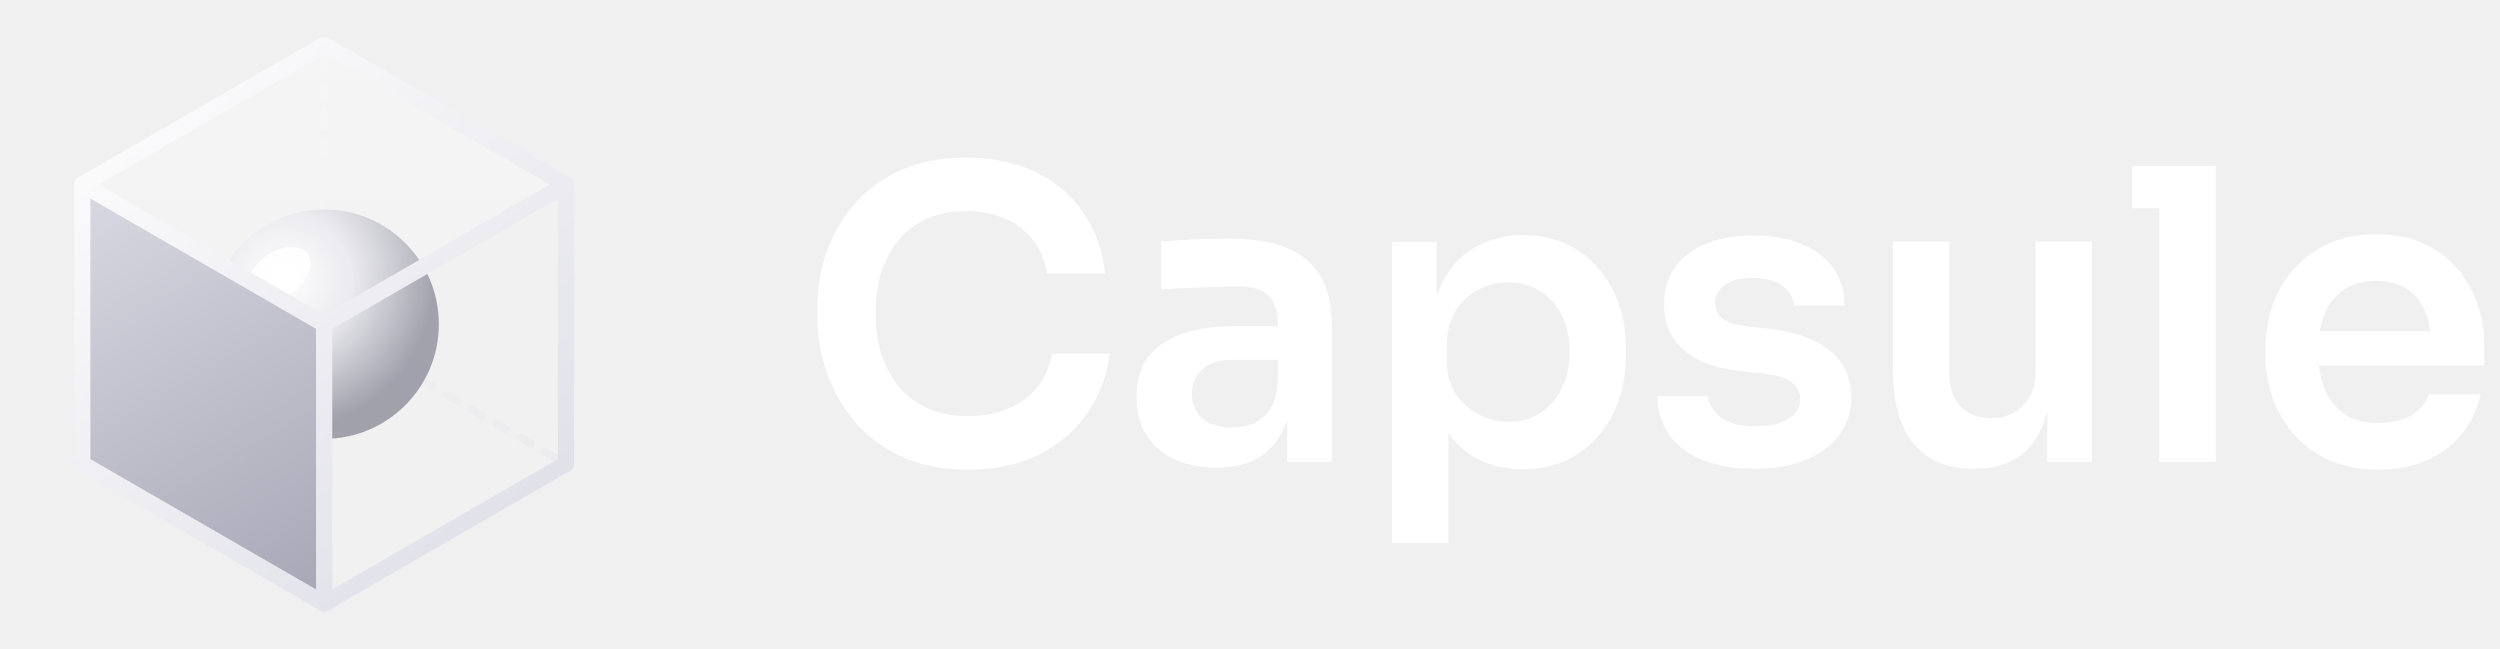
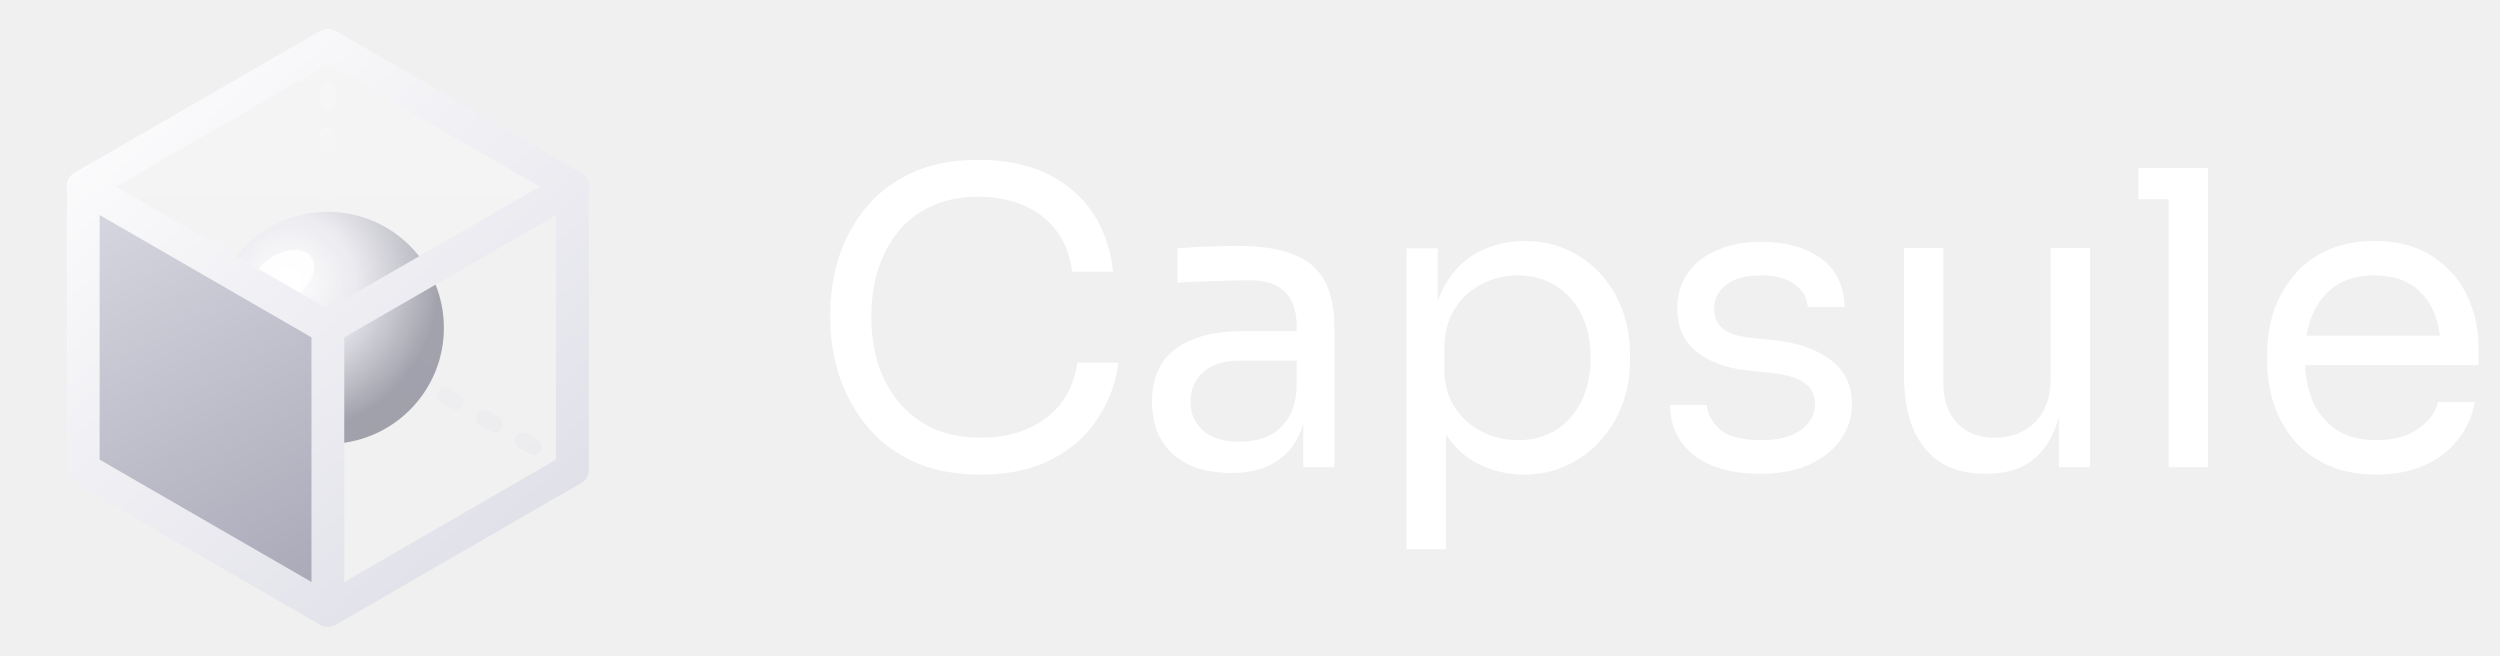
- <svg xmlns="http://www.w3.org/2000/svg" width="617" height="160" viewBox="0 0 617 160" fill="none">
-   <path d="M80 80V11.077M80 80L20.308 114.462M80 80L139.692 114.462" stroke="url(#paint0_linear_346_764)" stroke-opacity="0.35" stroke-width="2" stroke-linecap="round" stroke-dasharray="3 4" />
+ <svg xmlns="http://www.w3.org/2000/svg" width="610" height="160" viewBox="0 0 610 160" fill="none">
+   <path d="M80 80V11.077M80 80L20.308 114.462M80 80L139.692 114.462" stroke="url(#paint0_linear_346_764)" stroke-opacity="0.35" stroke-width="4" stroke-linecap="round" stroke-dasharray="3 8" />
  <path d="M80 108.308C95.634 108.308 108.308 95.634 108.308 80C108.308 64.366 95.634 51.692 80 51.692C64.366 51.692 51.692 64.366 51.692 80C51.692 95.634 64.366 108.308 80 108.308Z" fill="url(#paint1_radial_346_764)" />
  <path d="M72.1 72.229C75.997 69.5 77.735 65.256 75.98 62.75C74.226 60.245 69.644 60.426 65.746 63.155C61.849 65.884 60.111 70.128 61.866 72.633C63.62 75.139 68.202 74.958 72.1 72.229Z" fill="white" fill-opacity="0.9" />
  <path d="M80 11.077L139.692 45.539L80 80L20.308 45.539L80 11.077Z" fill="url(#paint2_linear_346_764)" />
  <path d="M20.308 45.538L80 80V148.923L20.308 114.461V45.538Z" fill="url(#paint3_linear_346_764)" />
  <path d="M139.692 45.538L80 80V148.923L139.692 114.461V45.538Z" fill="url(#paint4_linear_346_764)" />
-   <path d="M80 11.077L139.692 45.539V114.462L80 148.923L20.308 114.462V45.539L80 11.077Z" stroke="url(#paint5_linear_346_764)" stroke-width="4" stroke-linejoin="round" />
-   <path d="M20.308 45.538L80 80M80 80L139.692 45.538M80 80V148.923" stroke="url(#paint6_linear_346_764)" stroke-width="4" stroke-linecap="round" stroke-linejoin="round" />
-   <path d="M238.9 115.9C232.3 115.9 226.633 114.733 221.9 112.4C217.167 110.067 213.3 107.033 210.3 103.3C207.367 99.567 205.2 95.5 203.8 91.1C202.4 86.7 201.7 82.467 201.7 78.4V76.2C201.7 71.667 202.4 67.2 203.8 62.8C205.267 58.4 207.5 54.4 210.5 50.8C213.5 47.2 217.3 44.333 221.9 42.2C226.567 40 232.067 38.9 238.4 38.9C245 38.9 250.733 40.1 255.6 42.5C260.533 44.833 264.467 48.167 267.4 52.5C270.333 56.767 272.1 61.767 272.7 67.5H258.4C257.867 64.167 256.667 61.367 254.8 59.1C253 56.767 250.7 55.033 247.9 53.9C245.1 52.7 241.933 52.1 238.4 52.1C234.8 52.1 231.6 52.733 228.8 54C226 55.2 223.667 56.933 221.8 59.2C219.933 61.467 218.5 64.133 217.5 67.2C216.567 70.267 216.1 73.667 216.1 77.4C216.1 81 216.567 84.333 217.5 87.4C218.5 90.467 219.967 93.167 221.9 95.5C223.833 97.767 226.2 99.533 229 100.8C231.867 102.067 235.167 102.7 238.9 102.7C244.367 102.7 248.967 101.367 252.7 98.7C256.5 95.967 258.8 92.167 259.6 87.3H273.9C273.233 92.5 271.467 97.267 268.6 101.6C265.733 105.933 261.8 109.4 256.8 112C251.8 114.6 245.833 115.9 238.9 115.9ZM317.683 114V97.9H315.383V80C315.383 76.867 314.616 74.533 313.083 73C311.549 71.467 309.183 70.7 305.983 70.7C304.316 70.7 302.316 70.733 299.983 70.8C297.649 70.867 295.283 70.967 292.883 71.1C290.549 71.167 288.449 71.267 286.583 71.4V59.6C288.116 59.467 289.849 59.333 291.783 59.2C293.716 59.067 295.683 59 297.683 59C299.749 58.933 301.683 58.9 303.483 58.9C309.083 58.9 313.716 59.633 317.383 61.1C321.116 62.567 323.916 64.867 325.783 68C327.716 71.133 328.683 75.233 328.683 80.3V114H317.683ZM300.183 115.4C296.249 115.4 292.783 114.7 289.783 113.3C286.849 111.9 284.549 109.9 282.883 107.3C281.283 104.7 280.483 101.567 280.483 97.9C280.483 93.9 281.449 90.633 283.383 88.1C285.383 85.567 288.149 83.667 291.683 82.4C295.283 81.133 299.483 80.5 304.283 80.5H316.883V88.8H304.083C300.883 88.8 298.416 89.6 296.683 91.2C295.016 92.733 294.183 94.733 294.183 97.2C294.183 99.667 295.016 101.667 296.683 103.2C298.416 104.733 300.883 105.5 304.083 105.5C306.016 105.5 307.783 105.167 309.383 104.5C311.049 103.767 312.416 102.567 313.483 100.9C314.616 99.167 315.249 96.833 315.383 93.9L318.783 97.8C318.449 101.6 317.516 104.8 315.983 107.4C314.516 110 312.449 112 309.783 113.4C307.183 114.733 303.983 115.4 300.183 115.4ZM343.572 134V59.7H354.572V83.1L352.872 83C353.139 77.467 354.272 72.833 356.272 69.1C358.339 65.367 361.072 62.6 364.472 60.8C367.872 58.933 371.672 58 375.872 58C379.739 58 383.205 58.7 386.272 60.1C389.405 61.5 392.072 63.467 394.272 66C396.539 68.533 398.272 71.5 399.472 74.9C400.672 78.233 401.272 81.833 401.272 85.7V87.8C401.272 91.733 400.672 95.4 399.472 98.8C398.339 102.133 396.639 105.1 394.372 107.7C392.172 110.233 389.505 112.233 386.372 113.7C383.239 115.1 379.739 115.8 375.872 115.8C371.805 115.8 368.072 114.967 364.672 113.3C361.339 111.567 358.639 108.933 356.572 105.4C354.505 101.8 353.339 97.167 353.072 91.5L357.472 98.2V134H343.572ZM372.372 104.1C375.372 104.1 377.972 103.367 380.172 101.9C382.439 100.433 384.205 98.4 385.472 95.8C386.739 93.133 387.372 90.133 387.372 86.8C387.372 83.333 386.739 80.333 385.472 77.8C384.205 75.267 382.439 73.3 380.172 71.9C377.972 70.433 375.372 69.7 372.372 69.7C369.639 69.7 367.105 70.3 364.772 71.5C362.505 72.7 360.639 74.467 359.172 76.8C357.772 79.133 357.072 81.933 357.072 85.2V89.2C357.072 92.333 357.805 95 359.272 97.2C360.739 99.4 362.639 101.1 364.972 102.3C367.305 103.5 369.772 104.1 372.372 104.1ZM433.194 115.7C425.727 115.7 419.86 114.133 415.594 111C411.394 107.8 409.194 103.4 408.994 97.8H421.494C421.694 99.667 422.727 101.367 424.594 102.9C426.46 104.433 429.394 105.2 433.394 105.2C436.727 105.2 439.36 104.6 441.294 103.4C443.294 102.2 444.294 100.567 444.294 98.5C444.294 96.7 443.527 95.267 441.994 94.2C440.527 93.133 437.994 92.433 434.394 92.1L429.594 91.6C423.527 90.933 418.86 89.2 415.594 86.4C412.327 83.6 410.694 79.867 410.694 75.2C410.694 71.467 411.627 68.333 413.494 65.8C415.36 63.267 417.927 61.367 421.194 60.1C424.527 58.767 428.327 58.1 432.594 58.1C439.26 58.1 444.66 59.567 448.794 62.5C452.927 65.433 455.094 69.733 455.294 75.4H442.794C442.66 73.533 441.727 71.933 439.994 70.6C438.26 69.267 435.76 68.6 432.494 68.6C429.56 68.6 427.294 69.167 425.694 70.3C424.094 71.433 423.294 72.9 423.294 74.7C423.294 76.433 423.927 77.767 425.194 78.7C426.527 79.633 428.66 80.267 431.594 80.6L436.394 81.1C442.794 81.767 447.794 83.533 451.394 86.4C455.06 89.267 456.894 93.133 456.894 98C456.894 101.6 455.894 104.733 453.894 107.4C451.96 110 449.227 112.033 445.694 113.5C442.16 114.967 437.994 115.7 433.194 115.7ZM486.877 115.7C480.61 115.7 475.743 113.633 472.277 109.5C468.877 105.367 467.177 99.233 467.177 91.1V59.6H481.077V92.3C481.077 95.633 482.01 98.3 483.877 100.3C485.743 102.233 488.277 103.2 491.477 103.2C494.677 103.2 497.277 102.167 499.277 100.1C501.343 98.033 502.377 95.233 502.377 91.7V59.6H516.277V114H505.277V90.9H506.377C506.377 96.367 505.677 100.933 504.277 104.6C502.877 108.267 500.777 111.033 497.977 112.9C495.177 114.767 491.677 115.7 487.477 115.7H486.877ZM532.944 114V41H546.844V114H532.944ZM526.144 51.4V41H546.844V51.4H526.144ZM587.013 115.9C582.346 115.9 578.246 115.1 574.713 113.5C571.246 111.9 568.346 109.767 566.013 107.1C563.746 104.367 562.013 101.333 560.813 98C559.679 94.667 559.113 91.267 559.113 87.8V85.9C559.113 82.3 559.679 78.833 560.813 75.5C562.013 72.1 563.746 69.1 566.013 66.5C568.346 63.833 571.213 61.733 574.613 60.2C578.013 58.6 581.946 57.8 586.413 57.8C592.279 57.8 597.179 59.1 601.113 61.7C605.113 64.233 608.113 67.6 610.113 71.8C612.113 75.933 613.113 80.4 613.113 85.2V90.2H565.013V81.7H604.413L600.113 85.9C600.113 82.433 599.613 79.467 598.613 77C597.613 74.533 596.079 72.633 594.013 71.3C592.013 69.967 589.479 69.3 586.413 69.3C583.346 69.3 580.746 70 578.613 71.4C576.479 72.8 574.846 74.833 573.713 77.5C572.646 80.1 572.113 83.233 572.113 86.9C572.113 90.3 572.646 93.333 573.713 96C574.779 98.6 576.413 100.667 578.613 102.2C580.813 103.667 583.613 104.4 587.013 104.4C590.413 104.4 593.179 103.733 595.313 102.4C597.446 101 598.813 99.3 599.413 97.3H612.213C611.413 101.033 609.879 104.3 607.612 107.1C605.346 109.9 602.446 112.067 598.913 113.6C595.446 115.133 591.479 115.9 587.013 115.9Z" fill="white" />
+   <path d="M80 11.077L139.692 45.539V114.462L80 148.923L20.308 114.462V45.539L80 11.077Z" stroke="url(#paint5_linear_346_764)" stroke-width="8" stroke-linejoin="round" />
+   <path d="M20.308 45.538L80 80M80 80L139.692 45.538M80 80V148.923" stroke="url(#paint6_linear_346_764)" stroke-width="8" stroke-linecap="round" stroke-linejoin="round" />
+   <path d="M239.3 115.8C232.633 115.8 226.933 114.633 222.2 112.3C217.533 109.967 213.767 106.933 210.9 103.2C208.033 99.467 205.933 95.433 204.6 91.1C203.267 86.7 202.6 82.467 202.6 78.4V76.2C202.6 71.8 203.267 67.4 204.6 63C206 58.6 208.133 54.6 211 51C213.867 47.4 217.6 44.5 222.2 42.3C226.8 40.1 232.3 39 238.7 39C245.233 39 250.833 40.133 255.5 42.4C260.167 44.667 263.867 47.833 266.6 51.9C269.333 55.967 271 60.767 271.6 66.3H261.6C261.067 62.167 259.733 58.767 257.6 56.1C255.467 53.367 252.767 51.333 249.5 50C246.3 48.667 242.7 48 238.7 48C234.367 48 230.567 48.767 227.3 50.3C224.033 51.767 221.3 53.867 219.1 56.6C216.967 59.267 215.333 62.367 214.2 65.9C213.133 69.433 212.6 73.267 212.6 77.4C212.6 81.333 213.133 85.067 214.2 88.6C215.333 92.133 217 95.267 219.2 98C221.467 100.733 224.267 102.9 227.6 104.5C230.933 106.033 234.833 106.8 239.3 106.8C245.567 106.8 250.833 105.233 255.1 102.1C259.367 98.967 261.967 94.433 262.9 88.5H272.9C272.233 93.5 270.533 98.067 267.8 102.2C265.133 106.333 261.4 109.633 256.6 112.1C251.867 114.567 246.1 115.8 239.3 115.8ZM317.992 114V98H316.392V79.5C316.392 75.833 315.426 73.067 313.492 71.2C311.626 69.333 308.859 68.4 305.192 68.4C303.126 68.4 300.992 68.433 298.792 68.5C296.592 68.567 294.492 68.633 292.492 68.7C290.492 68.767 288.759 68.867 287.292 69V60.6C288.759 60.467 290.292 60.367 291.892 60.3C293.559 60.167 295.259 60.1 296.992 60.1C298.726 60.033 300.392 60 301.992 60C307.459 60 311.926 60.667 315.392 62C318.859 63.267 321.426 65.367 323.092 68.3C324.759 71.233 325.592 75.2 325.592 80.2V114H317.992ZM300.492 115.4C296.492 115.4 293.026 114.733 290.092 113.4C287.226 112 284.992 110 283.392 107.4C281.859 104.8 281.092 101.667 281.092 98C281.092 94.2 281.926 91.033 283.592 88.5C285.326 85.967 287.826 84.067 291.092 82.8C294.359 81.467 298.292 80.8 302.892 80.8H317.392V88H302.492C298.626 88 295.659 88.933 293.592 90.8C291.526 92.667 290.492 95.067 290.492 98C290.492 100.933 291.526 103.3 293.592 105.1C295.659 106.9 298.626 107.8 302.492 107.8C304.759 107.8 306.926 107.4 308.992 106.6C311.059 105.733 312.759 104.333 314.092 102.4C315.492 100.4 316.259 97.667 316.392 94.2L318.992 98C318.659 101.8 317.726 105 316.192 107.6C314.726 110.133 312.659 112.067 309.992 113.4C307.392 114.733 304.226 115.4 300.492 115.4ZM343.212 134V60.6H350.812V83.7L349.012 83.5C349.345 77.767 350.545 73.1 352.612 69.5C354.745 65.833 357.512 63.133 360.912 61.4C364.312 59.667 368.012 58.8 372.012 58.8C375.878 58.8 379.378 59.533 382.512 61C385.712 62.467 388.445 64.467 390.712 67C392.978 69.533 394.712 72.467 395.912 75.8C397.112 79.133 397.712 82.667 397.712 86.4V88.2C397.712 91.933 397.078 95.467 395.812 98.8C394.545 102.133 392.745 105.067 390.412 107.6C388.145 110.133 385.412 112.133 382.212 113.6C379.078 115.067 375.612 115.8 371.812 115.8C368.012 115.8 364.378 114.967 360.912 113.3C357.445 111.633 354.578 108.933 352.312 105.2C350.045 101.467 348.745 96.567 348.412 90.5L352.812 98.5V134H343.212ZM370.312 107.4C373.912 107.4 377.045 106.567 379.712 104.9C382.378 103.167 384.445 100.8 385.912 97.8C387.378 94.733 388.112 91.233 388.112 87.3C388.112 83.3 387.378 79.8 385.912 76.8C384.445 73.8 382.378 71.467 379.712 69.8C377.045 68.067 373.912 67.2 370.312 67.2C367.112 67.2 364.145 67.933 361.412 69.4C358.678 70.8 356.478 72.867 354.812 75.6C353.212 78.267 352.412 81.5 352.412 85.3V89.9C352.412 93.567 353.245 96.7 354.912 99.3C356.578 101.9 358.778 103.9 361.512 105.3C364.245 106.7 367.178 107.4 370.312 107.4ZM429.657 115.6C422.657 115.6 417.224 114.1 413.357 111.1C409.557 108.1 407.59 104 407.457 98.8H416.457C416.59 100.867 417.624 102.833 419.557 104.7C421.557 106.5 424.924 107.4 429.657 107.4C433.924 107.4 437.19 106.567 439.457 104.9C441.724 103.167 442.857 101.067 442.857 98.6C442.857 96.4 442.024 94.7 440.357 93.5C438.69 92.233 435.99 91.4 432.257 91L426.457 90.4C421.39 89.867 417.257 88.367 414.057 85.9C410.857 83.367 409.257 79.833 409.257 75.3C409.257 71.9 410.124 69 411.857 66.6C413.59 64.133 415.99 62.267 419.057 61C422.124 59.667 425.657 59 429.657 59C435.657 59 440.524 60.333 444.257 63C447.99 65.667 449.924 69.633 450.057 74.9H441.057C440.99 72.767 439.99 70.967 438.057 69.5C436.19 67.967 433.39 67.2 429.657 67.2C425.924 67.2 423.09 67.967 421.157 69.5C419.224 71.033 418.257 72.967 418.257 75.3C418.257 77.3 418.924 78.9 420.257 80.1C421.657 81.3 423.924 82.067 427.057 82.4L432.857 83C438.59 83.6 443.19 85.2 446.657 87.8C450.124 90.333 451.857 93.933 451.857 98.6C451.857 101.933 450.89 104.9 448.957 107.5C447.09 110.033 444.49 112.033 441.157 113.5C437.824 114.9 433.99 115.6 429.657 115.6ZM484.27 115.6C477.937 115.6 473.07 113.533 469.67 109.4C466.27 105.267 464.57 99.3 464.57 91.5V60.5H474.17V93.4C474.17 97.6 475.304 100.9 477.57 103.3C479.837 105.633 482.904 106.8 486.77 106.8C490.77 106.8 494.037 105.533 496.57 103C499.104 100.4 500.37 96.867 500.37 92.4V60.5H509.97V114H502.37V91.1H503.57C503.57 96.367 502.87 100.833 501.47 104.5C500.07 108.1 497.97 110.867 495.17 112.8C492.437 114.667 488.937 115.6 484.67 115.6H484.27ZM529.163 114V41H538.763V114H529.163ZM521.763 48.6V41H538.763V48.6H521.763ZM579.877 115.8C575.21 115.8 571.177 115 567.777 113.4C564.377 111.8 561.61 109.7 559.477 107.1C557.343 104.433 555.743 101.467 554.677 98.2C553.677 94.933 553.177 91.6 553.177 88.2V86.4C553.177 82.933 553.677 79.567 554.677 76.3C555.743 73.033 557.343 70.1 559.477 67.5C561.61 64.833 564.31 62.733 567.577 61.2C570.91 59.6 574.81 58.8 579.277 58.8C585.077 58.8 589.843 60.067 593.577 62.6C597.377 65.067 600.177 68.267 601.977 72.2C603.843 76.133 604.777 80.333 604.777 84.8V89.1H557.377V81.9H597.777L595.577 85.8C595.577 82 594.977 78.733 593.777 76C592.577 73.2 590.777 71.033 588.377 69.5C585.977 67.967 582.943 67.2 579.277 67.2C575.477 67.2 572.31 68.067 569.777 69.8C567.31 71.533 565.443 73.9 564.177 76.9C562.977 79.9 562.377 83.367 562.377 87.3C562.377 91.1 562.977 94.533 564.177 97.6C565.443 100.6 567.377 103 569.977 104.8C572.577 106.533 575.877 107.4 579.877 107.4C584.077 107.4 587.477 106.467 590.077 104.6C592.743 102.733 594.343 100.567 594.877 98.1H603.877C603.143 101.767 601.677 104.933 599.477 107.6C597.277 110.267 594.51 112.3 591.177 113.7C587.843 115.1 584.077 115.8 579.877 115.8Z" fill="white" />
  <defs>
    <linearGradient id="paint0_linear_346_764" x1="19.692" y1="11.077" x2="140.308" y2="148.923" gradientUnits="userSpaceOnUse">
      <stop stop-color="white" />
      <stop offset="1" stop-color="#DCDCE6" />
    </linearGradient>
    <radialGradient id="paint1_radial_346_764" cx="0" cy="0" r="1" gradientUnits="userSpaceOnUse" gradientTransform="translate(70.1538 68.9232) scale(36.9231)">
      <stop stop-color="white" />
      <stop offset="0.45" stop-color="#E6E6EC" />
      <stop offset="1" stop-color="#9C9CA8" />
    </radialGradient>
    <linearGradient id="paint2_linear_346_764" x1="80" y1="11.077" x2="80" y2="80" gradientUnits="userSpaceOnUse">
      <stop stop-color="white" stop-opacity="0.32" />
      <stop offset="1" stop-color="white" stop-opacity="0.16" />
    </linearGradient>
    <linearGradient id="paint3_linear_346_764" x1="20.308" y1="45.538" x2="80" y2="148.923" gradientUnits="userSpaceOnUse">
      <stop stop-color="#D9D9E3" />
      <stop offset="1" stop-color="#A6A6B5" />
    </linearGradient>
    <linearGradient id="paint4_linear_346_764" x1="139.692" y1="45.538" x2="80" y2="148.923" gradientUnits="userSpaceOnUse">
      <stop stop-color="white" stop-opacity="0.08" />
      <stop offset="1" stop-color="white" stop-opacity="0.03" />
    </linearGradient>
    <linearGradient id="paint5_linear_346_764" x1="19.692" y1="11.077" x2="140.308" y2="148.923" gradientUnits="userSpaceOnUse">
      <stop stop-color="white" />
      <stop offset="1" stop-color="#DCDCE6" />
    </linearGradient>
    <linearGradient id="paint6_linear_346_764" x1="19.692" y1="11.076" x2="140.308" y2="148.923" gradientUnits="userSpaceOnUse">
      <stop stop-color="white" />
      <stop offset="1" stop-color="#DCDCE6" />
    </linearGradient>
  </defs>
</svg>
